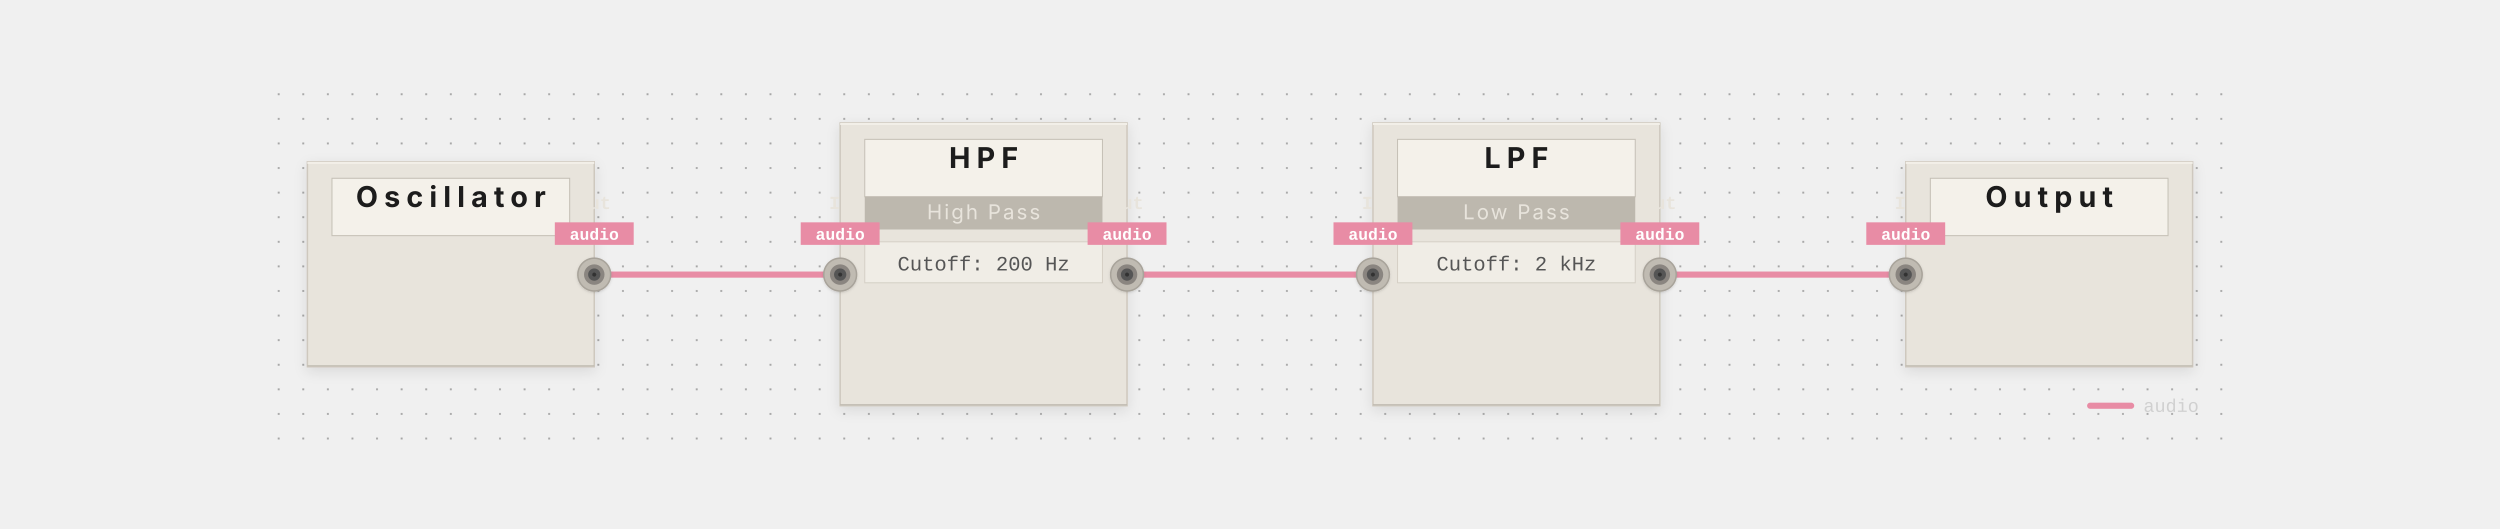
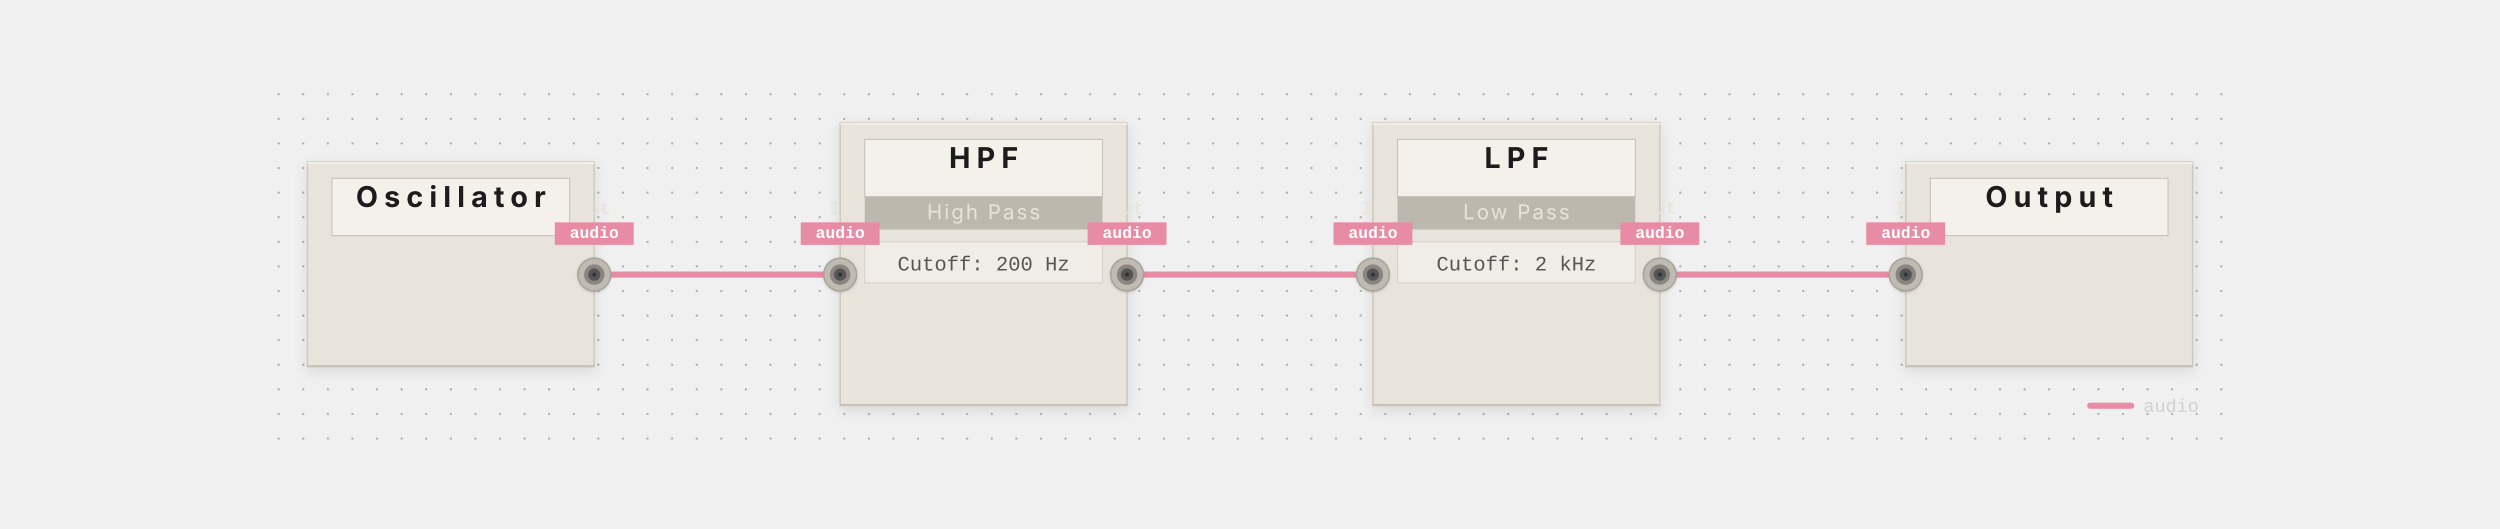
- <svg xmlns="http://www.w3.org/2000/svg" viewBox="-130 -40 1220 258" width="100%" data-pf-min-width="1220" role="img" aria-labelledby="pf-bd6147-title pf-bd6147-desc">
+ <svg xmlns="http://www.w3.org/2000/svg" viewBox="-130 -40 1220 258" width="100%" data-pf-min-width="1220" role="img" aria-labelledby="pf-06a621-title pf-06a621-desc">
  <style>@media print { .pf-panel, .pf-jack { filter: none; } }</style>
  <defs>
-     <filter id="pf-bd6147-panel-shadow" x="-20%" y="-20%" width="140%" height="140%">
+     <filter id="pf-06a621-panel-shadow" x="-20%" y="-20%" width="140%" height="140%">
      <feDropShadow dx="0" dy="2" stdDeviation="3" flood-opacity="0.1" />
    </filter>
-     <filter id="pf-bd6147-jack-shadow" x="-20%" y="-20%" width="140%" height="140%">
+     <filter id="pf-06a621-jack-shadow" x="-20%" y="-20%" width="140%" height="140%">
      <feDropShadow dx="0" dy="0.5" stdDeviation="0.8" flood-opacity="0.15" />
    </filter>
-     <pattern id="pf-bd6147-dots" width="12" height="12" patternUnits="userSpaceOnUse">
+     <pattern id="pf-06a621-dots" width="12" height="12" patternUnits="userSpaceOnUse">
      <circle cx="6" cy="6" r="0.5" fill="#555555" opacity="0.5" />
    </pattern>
  </defs>
  <g class="pf-layer-bg">
-     <rect width="960" height="178" fill="url(#pf-bd6147-dots)" />
+     <rect width="960" height="178" fill="url(#pf-06a621-dots)" />
  </g>
  <g class="pf-layer-cables">
    <path d="M 160 94 C 208 94, 232 94, 280 94" stroke="#e88ca5" stroke-width="3" fill="none" stroke-linecap="round" stroke-linejoin="round" data-connection="conn-0" data-signal="audio" />
    <path d="M 420 94 C 468 94, 492 94, 540 94" stroke="#e88ca5" stroke-width="3" fill="none" stroke-linecap="round" stroke-linejoin="round" data-connection="conn-1" data-signal="audio" />
    <path d="M 680 94 C 728 94, 752 94, 800 94" stroke="#e88ca5" stroke-width="3" fill="none" stroke-linecap="round" stroke-linejoin="round" data-connection="conn-2" data-signal="audio" />
    <circle cx="160" cy="94" r="3.5" fill="#d47a93" />
    <circle cx="280" cy="94" r="3.5" fill="#d47a93" />
    <circle cx="420" cy="94" r="3.5" fill="#d47a93" />
    <circle cx="540" cy="94" r="3.5" fill="#d47a93" />
    <circle cx="680" cy="94" r="3.5" fill="#d47a93" />
    <circle cx="800" cy="94" r="3.5" fill="#d47a93" />
  </g>
  <g class="pf-layer-panels">
-     <g data-module="HPF" filter="url(#pf-bd6147-panel-shadow)">
+     <g data-module="HPF" filter="url(#pf-06a621-panel-shadow)">
      <rect x="280" y="20" width="140" height="138" fill="#e8e4dc" stroke="#cec8be" stroke-width="0.75" rx="0" />
      <line x1="280" y1="20.5" x2="420" y2="20.5" stroke="#f2efe8" stroke-width="1" />
      <line x1="280" y1="157.5" x2="420" y2="157.5" stroke="#bdb8ae" stroke-width="0.5" />
      <rect x="292" y="28" width="116" height="28" fill="#f4f1ea" stroke="#c5c0b6" stroke-width="0.5" />
      <text x="350" y="42" text-anchor="middle" font-family="system-ui, -apple-system, BlinkMacSystemFont, 'Segoe UI', sans-serif" font-size="14" font-weight="700" fill="#1a1a1a" letter-spacing="3">HPF</text>
      <rect class="pf-sublabel-bar" x="292" y="56" width="116" height="16" fill="#bdb8ae" />
      <text x="350" y="67" text-anchor="middle" font-family="system-ui, -apple-system, BlinkMacSystemFont, 'Segoe UI', sans-serif" font-size="10" fill="#e8e4dc" letter-spacing="1">High Pass</text>
    </g>
-     <g data-module="LPF" filter="url(#pf-bd6147-panel-shadow)">
+     <g data-module="LPF" filter="url(#pf-06a621-panel-shadow)">
      <rect x="540" y="20" width="140" height="138" fill="#e8e4dc" stroke="#cec8be" stroke-width="0.75" rx="0" />
      <line x1="540" y1="20.5" x2="680" y2="20.5" stroke="#f2efe8" stroke-width="1" />
      <line x1="540" y1="157.5" x2="680" y2="157.5" stroke="#bdb8ae" stroke-width="0.5" />
      <rect x="552" y="28" width="116" height="28" fill="#f4f1ea" stroke="#c5c0b6" stroke-width="0.5" />
      <text x="610" y="42" text-anchor="middle" font-family="system-ui, -apple-system, BlinkMacSystemFont, 'Segoe UI', sans-serif" font-size="14" font-weight="700" fill="#1a1a1a" letter-spacing="3">LPF</text>
      <rect class="pf-sublabel-bar" x="552" y="56" width="116" height="16" fill="#bdb8ae" />
      <text x="610" y="67" text-anchor="middle" font-family="system-ui, -apple-system, BlinkMacSystemFont, 'Segoe UI', sans-serif" font-size="10" fill="#e8e4dc" letter-spacing="1">Low Pass</text>
    </g>
-     <g data-module="Oscillator" filter="url(#pf-bd6147-panel-shadow)">
+     <g data-module="Oscillator" filter="url(#pf-06a621-panel-shadow)">
      <rect x="20" y="39" width="140" height="100" fill="#e8e4dc" stroke="#cec8be" stroke-width="0.75" rx="0" />
      <line x1="20" y1="39.5" x2="160" y2="39.5" stroke="#f2efe8" stroke-width="1" />
      <line x1="20" y1="138.5" x2="160" y2="138.5" stroke="#bdb8ae" stroke-width="0.5" />
      <rect x="32" y="47" width="116" height="28" fill="#f4f1ea" stroke="#c5c0b6" stroke-width="0.5" />
      <text x="90" y="61" text-anchor="middle" font-family="system-ui, -apple-system, BlinkMacSystemFont, 'Segoe UI', sans-serif" font-size="14" font-weight="700" fill="#1a1a1a" letter-spacing="3">Oscillator</text>
    </g>
-     <g data-module="Output" filter="url(#pf-bd6147-panel-shadow)">
+     <g data-module="Output" filter="url(#pf-06a621-panel-shadow)">
      <rect x="800" y="39" width="140" height="100" fill="#e8e4dc" stroke="#cec8be" stroke-width="0.75" rx="0" />
      <line x1="800" y1="39.5" x2="940" y2="39.5" stroke="#f2efe8" stroke-width="1" />
      <line x1="800" y1="138.5" x2="940" y2="138.5" stroke="#bdb8ae" stroke-width="0.5" />
      <rect x="812" y="47" width="116" height="28" fill="#f4f1ea" stroke="#c5c0b6" stroke-width="0.5" />
      <text x="870" y="61" text-anchor="middle" font-family="system-ui, -apple-system, BlinkMacSystemFont, 'Segoe UI', sans-serif" font-size="14" font-weight="700" fill="#1a1a1a" letter-spacing="3">Output</text>
    </g>
  </g>
  <g class="pf-layer-params">
    <rect x="292" y="78" width="116" height="20" fill="#f0ede6" stroke="#d5d0c6" stroke-width="0.5" />
    <text x="350" y="92" text-anchor="middle" font-family="'SF Mono', 'Fira Code', Consolas, 'Courier New', monospace" font-size="10" fill="#555555">Cutoff: 200 Hz</text>
    <rect x="552" y="78" width="116" height="20" fill="#f0ede6" stroke="#d5d0c6" stroke-width="0.5" />
    <text x="610" y="92" text-anchor="middle" font-family="'SF Mono', 'Fira Code', Consolas, 'Courier New', monospace" font-size="10" fill="#555555">Cutoff: 2 kHz</text>
  </g>
  <g class="pf-layer-jacks">
-     <g data-port="hpf.in" filter="url(#pf-bd6147-jack-shadow)">
+     <g data-port="hpf.in" filter="url(#pf-06a621-jack-shadow)">
      <circle cx="280" cy="94" r="8" fill="#c0bbb2" stroke="#a8a39a" stroke-width="0.75" />
      <circle cx="280" cy="94" r="5" fill="#8a8580" />
      <circle cx="280" cy="94" r="3" fill="#555555" />
      <circle cx="280" cy="94" r="1" fill="#333333" />
    </g>
-     <g data-port="hpf.out" filter="url(#pf-bd6147-jack-shadow)">
+     <g data-port="hpf.out" filter="url(#pf-06a621-jack-shadow)">
      <circle cx="420" cy="94" r="8" fill="#c0bbb2" stroke="#a8a39a" stroke-width="0.75" />
      <circle cx="420" cy="94" r="5" fill="#8a8580" />
      <circle cx="420" cy="94" r="3" fill="#555555" />
      <circle cx="420" cy="94" r="1" fill="#333333" />
    </g>
-     <g data-port="lpf.in" filter="url(#pf-bd6147-jack-shadow)">
+     <g data-port="lpf.in" filter="url(#pf-06a621-jack-shadow)">
      <circle cx="540" cy="94" r="8" fill="#c0bbb2" stroke="#a8a39a" stroke-width="0.75" />
      <circle cx="540" cy="94" r="5" fill="#8a8580" />
      <circle cx="540" cy="94" r="3" fill="#555555" />
      <circle cx="540" cy="94" r="1" fill="#333333" />
    </g>
-     <g data-port="lpf.out" filter="url(#pf-bd6147-jack-shadow)">
+     <g data-port="lpf.out" filter="url(#pf-06a621-jack-shadow)">
      <circle cx="680" cy="94" r="8" fill="#c0bbb2" stroke="#a8a39a" stroke-width="0.75" />
      <circle cx="680" cy="94" r="5" fill="#8a8580" />
      <circle cx="680" cy="94" r="3" fill="#555555" />
      <circle cx="680" cy="94" r="1" fill="#333333" />
    </g>
-     <g data-port="oscillator.out" filter="url(#pf-bd6147-jack-shadow)">
+     <g data-port="oscillator.out" filter="url(#pf-06a621-jack-shadow)">
      <circle cx="160" cy="94" r="8" fill="#c0bbb2" stroke="#a8a39a" stroke-width="0.75" />
      <circle cx="160" cy="94" r="5" fill="#8a8580" />
      <circle cx="160" cy="94" r="3" fill="#555555" />
      <circle cx="160" cy="94" r="1" fill="#333333" />
    </g>
-     <g data-port="output.in" filter="url(#pf-bd6147-jack-shadow)">
+     <g data-port="output.in" filter="url(#pf-06a621-jack-shadow)">
      <circle cx="800" cy="94" r="8" fill="#c0bbb2" stroke="#a8a39a" stroke-width="0.75" />
      <circle cx="800" cy="94" r="5" fill="#8a8580" />
      <circle cx="800" cy="94" r="3" fill="#555555" />
      <circle cx="800" cy="94" r="1" fill="#333333" />
    </g>
  </g>
  <g class="pf-layer-labels">
-     <text x="280" y="62" font-family="'SF Mono', 'Fira Code', Consolas, 'Courier New', monospace" font-size="9" fill="#e8e4dc" font-weight="600" text-anchor="middle">In</text>
+     <text x="280" y="62" font-family="'SF Mono', 'Fira Code', Consolas, 'Courier New', monospace" font-size="9" fill="#e8e4dc" font-weight="600" text-anchor="middle" dominant-baseline="central">In</text>
    <rect class="pf-port-pill" x="260.75" y="68.5" width="38.5" height="11" rx="0" fill="#e88ca5" data-signal="audio" />
-     <text class="pf-port-pill-text" x="280" y="77" text-anchor="middle" font-family="'SF Mono', 'Fira Code', Consolas, 'Courier New', monospace" font-size="8" fill="#ffffff" font-weight="600">audio</text>
-     <text x="420" y="62" font-family="'SF Mono', 'Fira Code', Consolas, 'Courier New', monospace" font-size="9" fill="#e8e4dc" font-weight="600" text-anchor="middle">Out</text>
+     <text class="pf-port-pill-text" x="280" y="74" text-anchor="middle" dominant-baseline="central" font-family="'SF Mono', 'Fira Code', Consolas, 'Courier New', monospace" font-size="8" fill="#ffffff" font-weight="600">audio</text>
+     <text x="420" y="62" font-family="'SF Mono', 'Fira Code', Consolas, 'Courier New', monospace" font-size="9" fill="#e8e4dc" font-weight="600" text-anchor="middle" dominant-baseline="central">Out</text>
    <rect class="pf-port-pill" x="400.75" y="68.5" width="38.5" height="11" rx="0" fill="#e88ca5" data-signal="audio" />
-     <text class="pf-port-pill-text" x="420" y="77" text-anchor="middle" font-family="'SF Mono', 'Fira Code', Consolas, 'Courier New', monospace" font-size="8" fill="#ffffff" font-weight="600">audio</text>
-     <text x="540" y="62" font-family="'SF Mono', 'Fira Code', Consolas, 'Courier New', monospace" font-size="9" fill="#e8e4dc" font-weight="600" text-anchor="middle">In</text>
+     <text class="pf-port-pill-text" x="420" y="74" text-anchor="middle" dominant-baseline="central" font-family="'SF Mono', 'Fira Code', Consolas, 'Courier New', monospace" font-size="8" fill="#ffffff" font-weight="600">audio</text>
+     <text x="540" y="62" font-family="'SF Mono', 'Fira Code', Consolas, 'Courier New', monospace" font-size="9" fill="#e8e4dc" font-weight="600" text-anchor="middle" dominant-baseline="central">In</text>
    <rect class="pf-port-pill" x="520.75" y="68.5" width="38.5" height="11" rx="0" fill="#e88ca5" data-signal="audio" />
-     <text class="pf-port-pill-text" x="540" y="77" text-anchor="middle" font-family="'SF Mono', 'Fira Code', Consolas, 'Courier New', monospace" font-size="8" fill="#ffffff" font-weight="600">audio</text>
-     <text x="680" y="62" font-family="'SF Mono', 'Fira Code', Consolas, 'Courier New', monospace" font-size="9" fill="#e8e4dc" font-weight="600" text-anchor="middle">Out</text>
+     <text class="pf-port-pill-text" x="540" y="74" text-anchor="middle" dominant-baseline="central" font-family="'SF Mono', 'Fira Code', Consolas, 'Courier New', monospace" font-size="8" fill="#ffffff" font-weight="600">audio</text>
+     <text x="680" y="62" font-family="'SF Mono', 'Fira Code', Consolas, 'Courier New', monospace" font-size="9" fill="#e8e4dc" font-weight="600" text-anchor="middle" dominant-baseline="central">Out</text>
    <rect class="pf-port-pill" x="660.75" y="68.5" width="38.5" height="11" rx="0" fill="#e88ca5" data-signal="audio" />
-     <text class="pf-port-pill-text" x="680" y="77" text-anchor="middle" font-family="'SF Mono', 'Fira Code', Consolas, 'Courier New', monospace" font-size="8" fill="#ffffff" font-weight="600">audio</text>
-     <text x="160" y="62" font-family="'SF Mono', 'Fira Code', Consolas, 'Courier New', monospace" font-size="9" fill="#e8e4dc" font-weight="600" text-anchor="middle">Out</text>
+     <text class="pf-port-pill-text" x="680" y="74" text-anchor="middle" dominant-baseline="central" font-family="'SF Mono', 'Fira Code', Consolas, 'Courier New', monospace" font-size="8" fill="#ffffff" font-weight="600">audio</text>
+     <text x="160" y="62" font-family="'SF Mono', 'Fira Code', Consolas, 'Courier New', monospace" font-size="9" fill="#e8e4dc" font-weight="600" text-anchor="middle" dominant-baseline="central">Out</text>
    <rect class="pf-port-pill" x="140.75" y="68.5" width="38.5" height="11" rx="0" fill="#e88ca5" data-signal="audio" />
-     <text class="pf-port-pill-text" x="160" y="77" text-anchor="middle" font-family="'SF Mono', 'Fira Code', Consolas, 'Courier New', monospace" font-size="8" fill="#ffffff" font-weight="600">audio</text>
-     <text x="800" y="62" font-family="'SF Mono', 'Fira Code', Consolas, 'Courier New', monospace" font-size="9" fill="#e8e4dc" font-weight="600" text-anchor="middle">In</text>
+     <text class="pf-port-pill-text" x="160" y="74" text-anchor="middle" dominant-baseline="central" font-family="'SF Mono', 'Fira Code', Consolas, 'Courier New', monospace" font-size="8" fill="#ffffff" font-weight="600">audio</text>
+     <text x="800" y="62" font-family="'SF Mono', 'Fira Code', Consolas, 'Courier New', monospace" font-size="9" fill="#e8e4dc" font-weight="600" text-anchor="middle" dominant-baseline="central">In</text>
    <rect class="pf-port-pill" x="780.75" y="68.5" width="38.5" height="11" rx="0" fill="#e88ca5" data-signal="audio" />
-     <text class="pf-port-pill-text" x="800" y="77" text-anchor="middle" font-family="'SF Mono', 'Fira Code', Consolas, 'Courier New', monospace" font-size="8" fill="#ffffff" font-weight="600">audio</text>
+     <text class="pf-port-pill-text" x="800" y="74" text-anchor="middle" dominant-baseline="central" font-family="'SF Mono', 'Fira Code', Consolas, 'Courier New', monospace" font-size="8" fill="#ffffff" font-weight="600">audio</text>
  </g>
  <g class="pf-layer-annotations" />
  <g class="pf-layer-legend">
    <g transform="translate(890, 158)">
      <line x1="0" y1="0" x2="20" y2="0" stroke="#e88ca5" stroke-width="3" stroke-linecap="round" />
      <text x="26" y="3" font-family="'SF Mono', 'Fira Code', Consolas, 'Courier New', monospace" font-size="9" fill="#d0d0d0">audio</text>
    </g>
  </g>
</svg>
